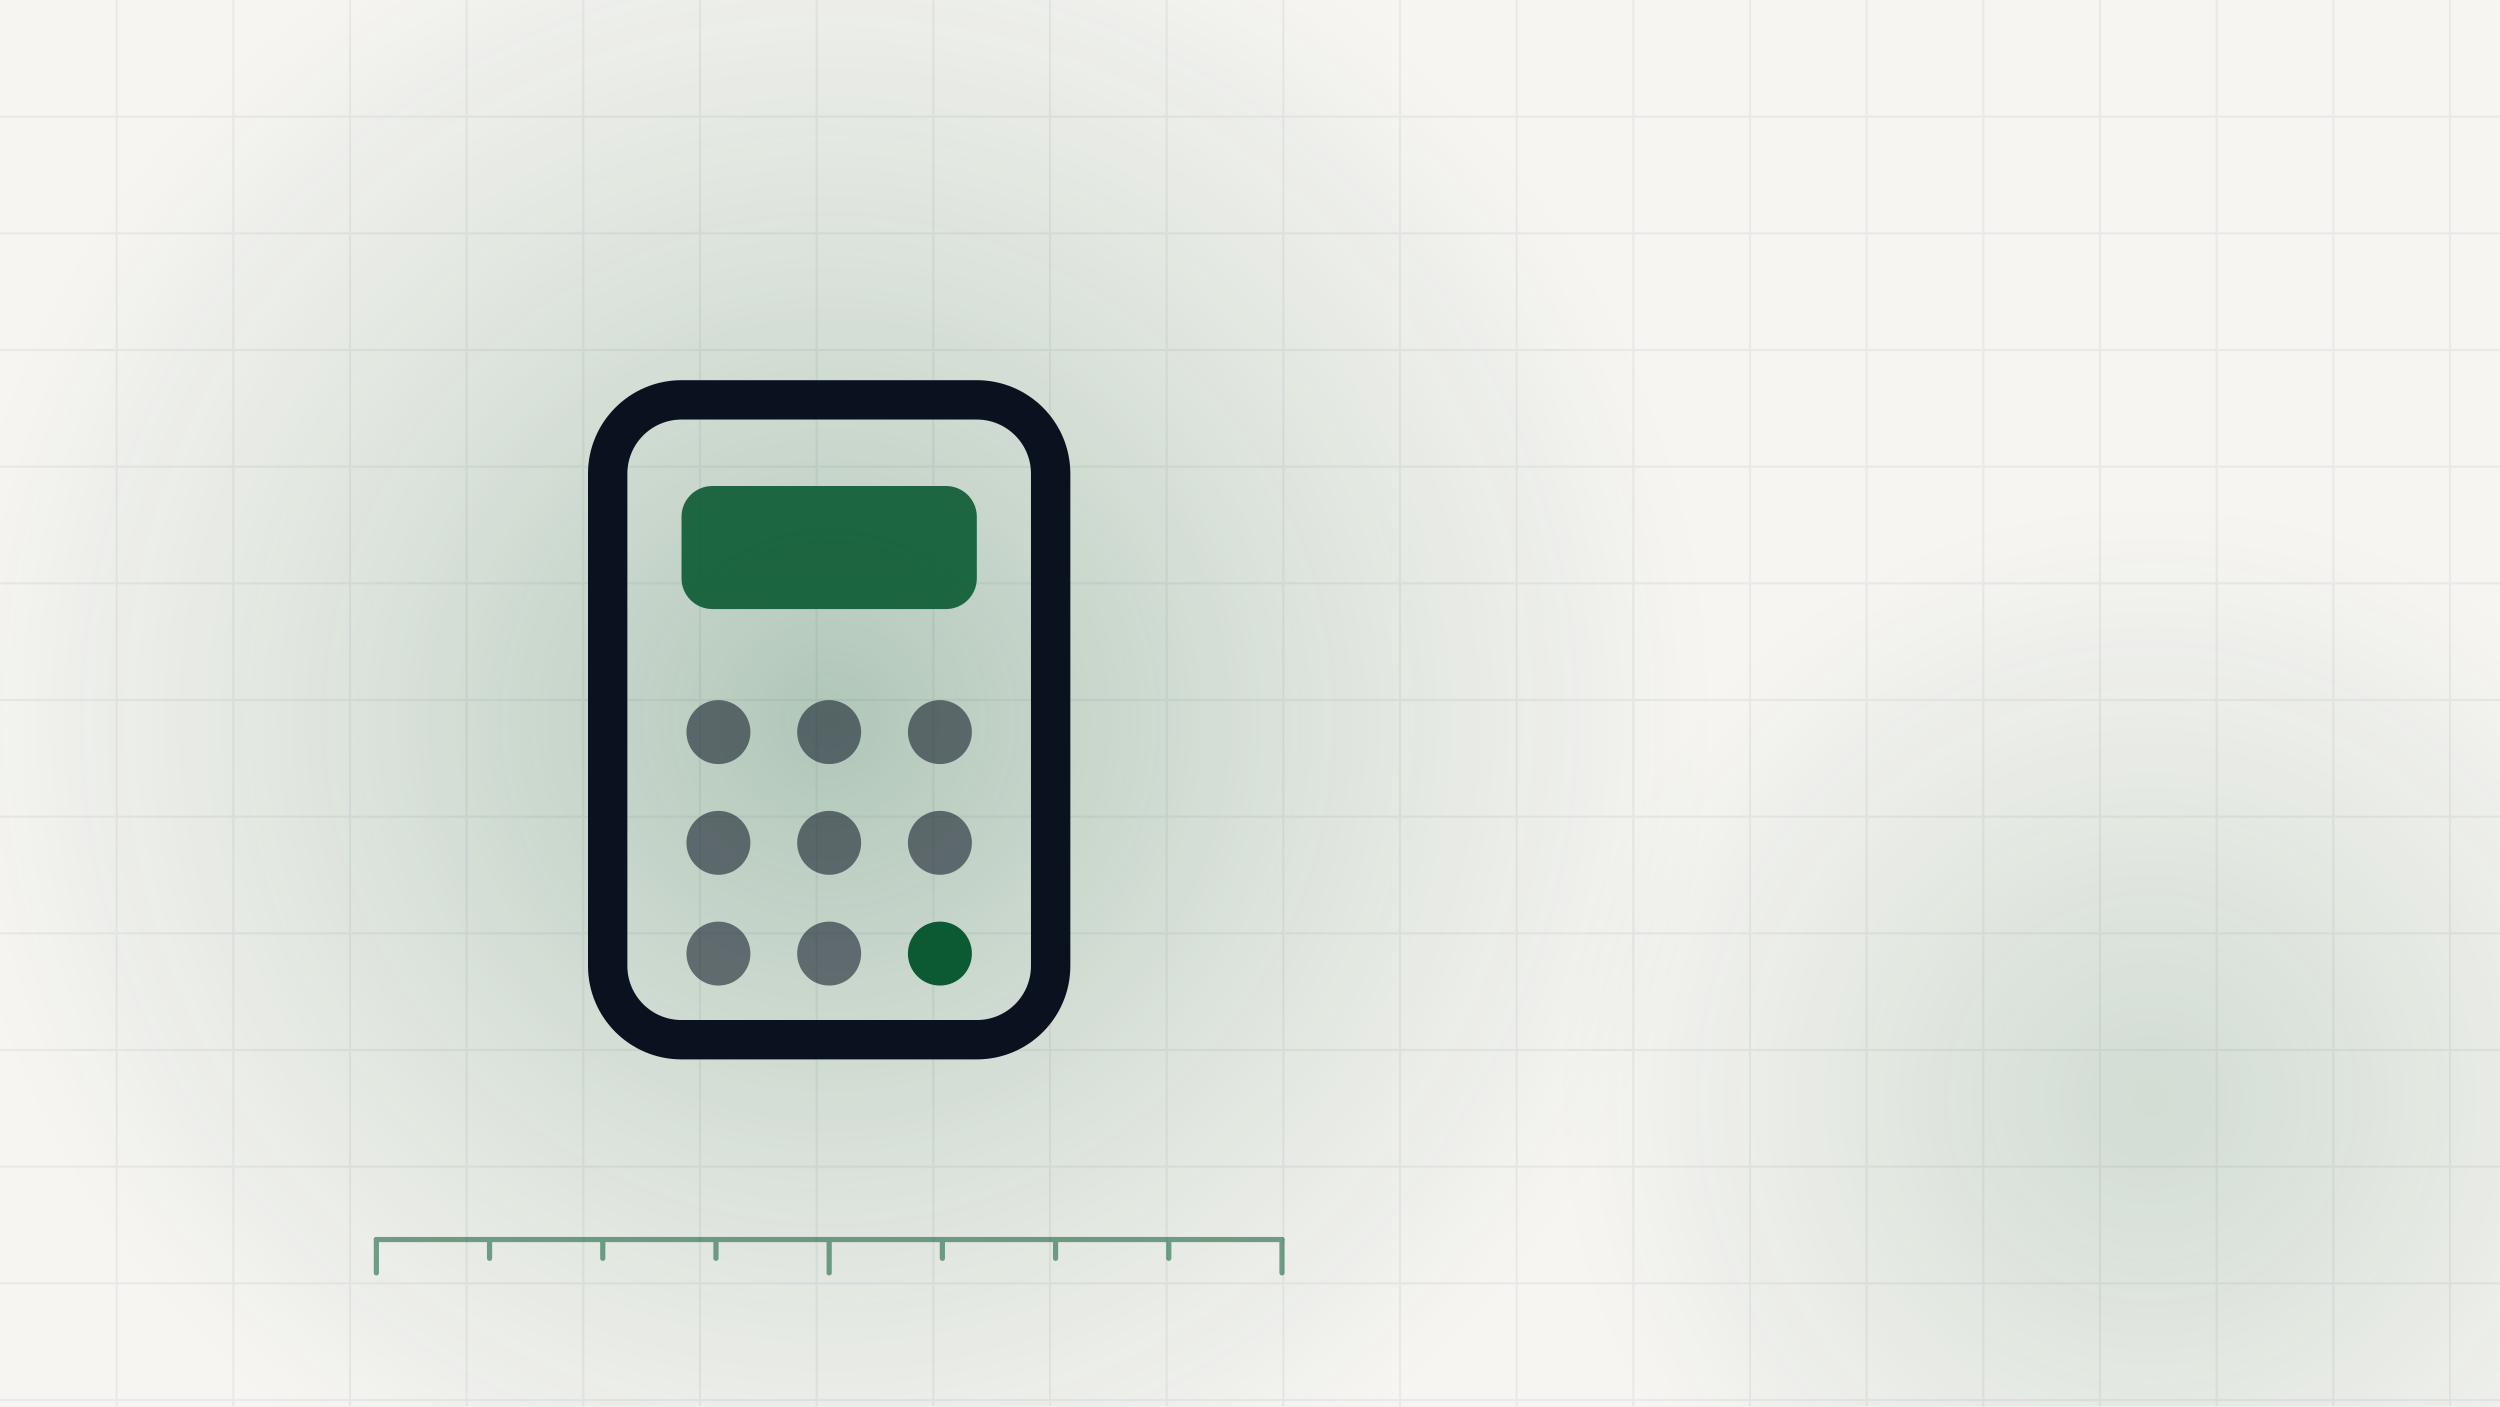
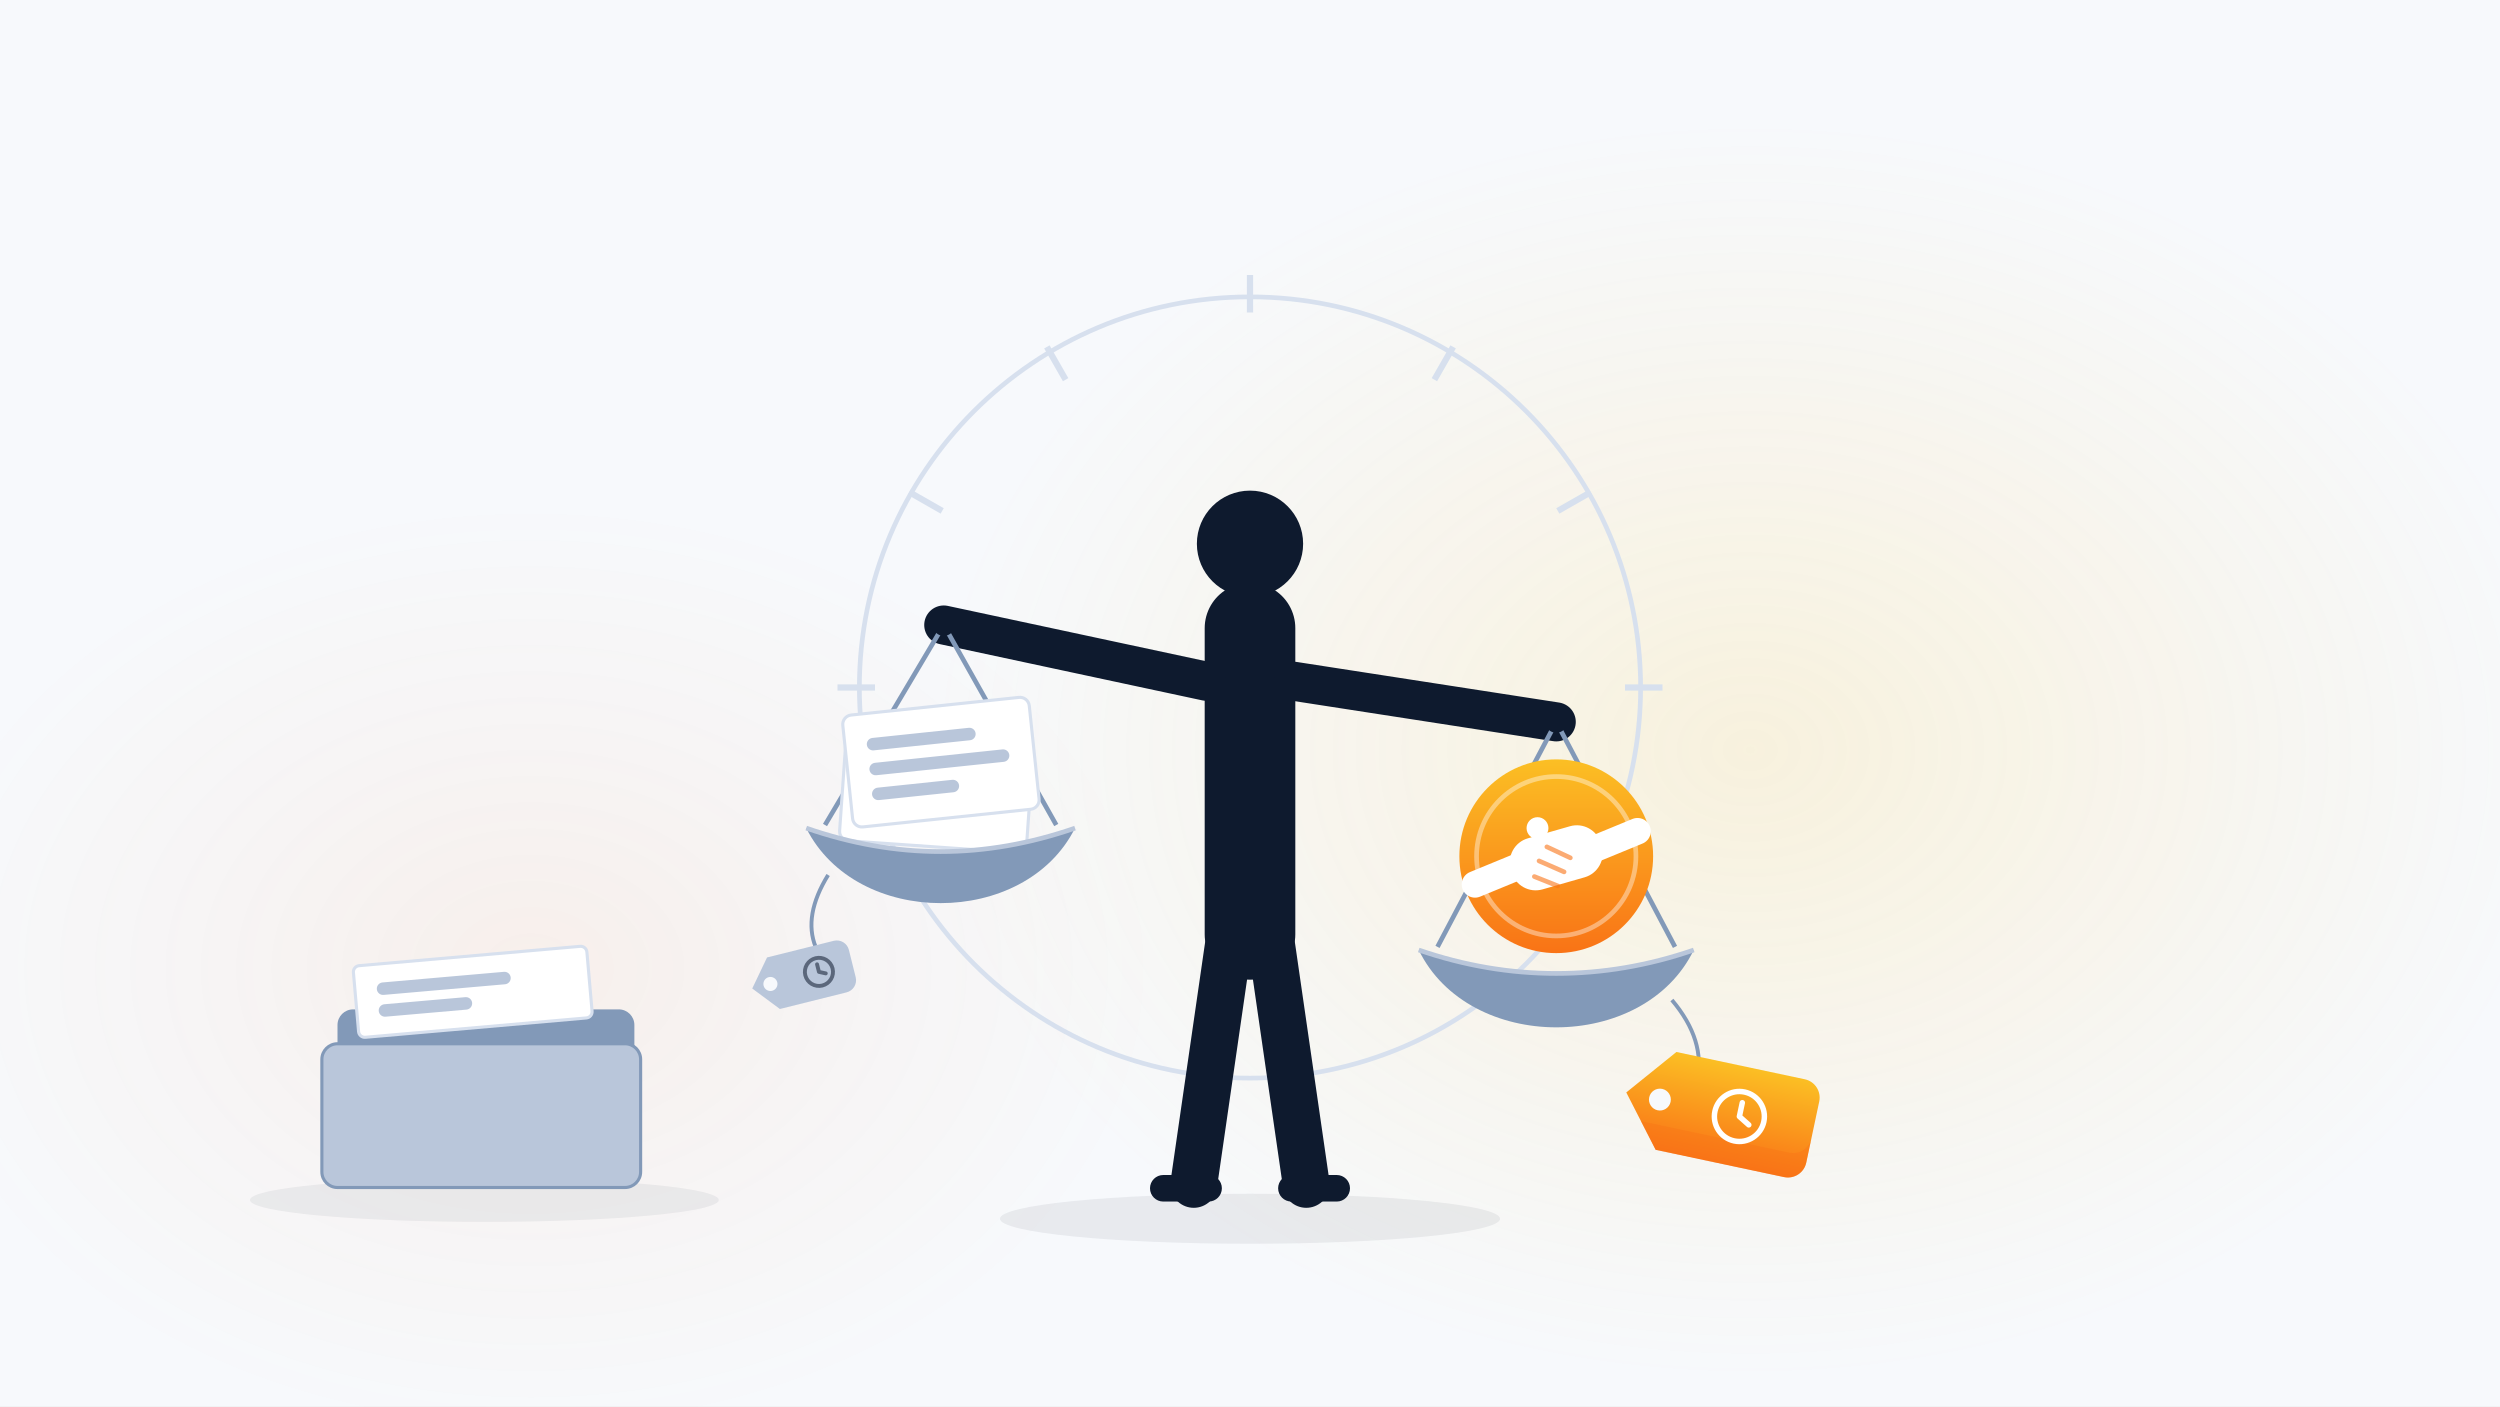
- <svg xmlns="http://www.w3.org/2000/svg" width="1200" height="675" viewBox="0 0 1200 675" role="img">
+ <svg xmlns="http://www.w3.org/2000/svg" viewBox="0 0 1600 900" width="1200" height="675">
  <defs>
-     <clipPath id="c">
-       <rect width="1200" height="675" />
-     </clipPath>
-     <radialGradient id="f" cx="50%" cy="50%" r="50%">
-       <stop offset="0%" stop-color="#0B5A33" stop-opacity="0.30" />
-       <stop offset="55%" stop-color="#0B5A33" stop-opacity="0.11" />
-       <stop offset="100%" stop-color="#0B5A33" stop-opacity="0" />
+     <linearGradient id="acc" x1="0" y1="0" x2="0" y2="1">
+       <stop offset="0" stop-color="#fbbf24" />
+       <stop offset="1" stop-color="#f97316" />
+     </linearGradient>
+     <radialGradient id="w1">
+       <stop offset="0" stop-color="#fbbf24" stop-opacity=".14" />
+       <stop offset="1" stop-color="#fbbf24" stop-opacity="0" />
    </radialGradient>
-     <radialGradient id="e" cx="50%" cy="50%" r="50%">
-       <stop offset="0%" stop-color="#0B5A33" stop-opacity="0.16" />
-       <stop offset="100%" stop-color="#0B5A33" stop-opacity="0" />
+     <radialGradient id="w2">
+       <stop offset="0" stop-color="#f97316" stop-opacity=".07" />
+       <stop offset="1" stop-color="#f97316" stop-opacity="0" />
    </radialGradient>
  </defs>
-   <g clip-path="url(#c)">
-     <rect width="1200" height="675" fill="#F7F5F2" />
-     <g stroke="#0A1220" stroke-width="1" opacity="0.055">
-       <line x1="56" y1="0" x2="56" y2="675" />
-       <line x1="112" y1="0" x2="112" y2="675" />
-       <line x1="168" y1="0" x2="168" y2="675" />
-       <line x1="224" y1="0" x2="224" y2="675" />
-       <line x1="280" y1="0" x2="280" y2="675" />
-       <line x1="336" y1="0" x2="336" y2="675" />
-       <line x1="392" y1="0" x2="392" y2="675" />
-       <line x1="448" y1="0" x2="448" y2="675" />
-       <line x1="504" y1="0" x2="504" y2="675" />
-       <line x1="560" y1="0" x2="560" y2="675" />
-       <line x1="616" y1="0" x2="616" y2="675" />
-       <line x1="672" y1="0" x2="672" y2="675" />
-       <line x1="728" y1="0" x2="728" y2="675" />
-       <line x1="784" y1="0" x2="784" y2="675" />
-       <line x1="840" y1="0" x2="840" y2="675" />
-       <line x1="896" y1="0" x2="896" y2="675" />
-       <line x1="952" y1="0" x2="952" y2="675" />
-       <line x1="1008" y1="0" x2="1008" y2="675" />
-       <line x1="1064" y1="0" x2="1064" y2="675" />
-       <line x1="1120" y1="0" x2="1120" y2="675" />
-       <line x1="1176" y1="0" x2="1176" y2="675" />
-       <line x1="0" y1="56" x2="1200" y2="56" />
-       <line x1="0" y1="112" x2="1200" y2="112" />
-       <line x1="0" y1="168" x2="1200" y2="168" />
-       <line x1="0" y1="224" x2="1200" y2="224" />
-       <line x1="0" y1="280" x2="1200" y2="280" />
-       <line x1="0" y1="336" x2="1200" y2="336" />
-       <line x1="0" y1="392" x2="1200" y2="392" />
-       <line x1="0" y1="448" x2="1200" y2="448" />
-       <line x1="0" y1="504" x2="1200" y2="504" />
-       <line x1="0" y1="560" x2="1200" y2="560" />
-       <line x1="0" y1="616" x2="1200" y2="616" />
-       <line x1="0" y1="672" x2="1200" y2="672" />
+   <rect width="1600" height="900" fill="#f7f9fc" />
+   <ellipse cx="1120" cy="480" rx="520" ry="400" fill="url(#w1)" />
+   <ellipse cx="340" cy="620" rx="400" ry="300" fill="url(#w2)" />
+   <g stroke="#d7e0ee" fill="none">
+     <circle cx="800" cy="440" r="250" stroke-width="3" />
+     <line x1="800" y1="176" x2="800" y2="200" stroke-width="4" />
+     <line x1="1040" y1="440" x2="1064" y2="440" stroke-width="4" />
+     <line x1="536" y1="440" x2="560" y2="440" stroke-width="4" />
+     <line x1="930" y1="222" x2="918" y2="243" stroke-width="4" />
+     <line x1="682" y1="243" x2="670" y2="222" stroke-width="4" />
+     <line x1="1018" y1="315" x2="997" y2="327" stroke-width="4" />
+     <line x1="603" y1="327" x2="582" y2="315" stroke-width="4" />
+   </g>
+   <ellipse cx="800" cy="780" rx="160" ry="16" fill="#0e1a2e" opacity=".07" />
+   <ellipse cx="310" cy="768" rx="150" ry="14" fill="#0e1a2e" opacity=".06" />
+   <g>
+     <rect x="216" y="646" width="190" height="112" rx="10" fill="#8299b8" />
+     <path d="M216 646 h64 l14 -16 h56 v16 z" fill="#8299b8" />
+     <g transform="rotate(-5 300 640)">
+       <rect x="228" y="612" width="150" height="46" rx="4" fill="#ffffff" stroke="#d7e0ee" stroke-width="2" />
+       <rect x="242" y="624" width="86" height="8" rx="4" fill="#b9c6da" />
+       <rect x="242" y="638" width="60" height="8" rx="4" fill="#b9c6da" />
    </g>
-     <circle cx="1032" cy="526.5" r="283.5" fill="url(#e)" />
-     <circle cx="398" cy="345.5" r="425.25" fill="url(#f)" />
-     <g stroke="#0B5A33" stroke-width="2.5" opacity="0.55" stroke-linecap="round">
-       <line x1="180.65" y1="594.98" x2="180.65" y2="610.98" />
-       <line x1="234.988" y1="594.98" x2="234.988" y2="603.98" />
-       <line x1="289.325" y1="594.98" x2="289.325" y2="603.98" />
-       <line x1="343.663" y1="594.98" x2="343.663" y2="603.98" />
-       <line x1="398" y1="594.98" x2="398" y2="610.98" />
-       <line x1="452.337" y1="594.98" x2="452.337" y2="603.98" />
-       <line x1="506.675" y1="594.98" x2="506.675" y2="603.98" />
-       <line x1="561.013" y1="594.98" x2="561.013" y2="603.98" />
-       <line x1="615.35" y1="594.98" x2="615.35" y2="610.98" />
-       <line x1="180.65" y1="594.98" x2="615.35" y2="594.98" />
+     <rect x="206" y="668" width="204" height="92" rx="10" fill="#b9c6da" />
+     <rect x="206" y="668" width="204" height="92" rx="10" fill="none" stroke="#8299b8" stroke-width="2" />
+   </g>
+   <g stroke="#0e1a2e" fill="none" stroke-linecap="round">
+     <path d="M800 402 L800 598" stroke-width="58" />
+     <path d="M786 606 L764 758" stroke-width="30" />
+     <path d="M814 606 L836 758" stroke-width="30" />
+     <path d="M772 436 L604 400" stroke-width="25" />
+     <path d="M828 436 L996 462" stroke-width="25" />
+   </g>
+   <circle cx="800" cy="348" r="34" fill="#0e1a2e" />
+   <rect x="736" y="752" width="46" height="17" rx="8.5" fill="#0e1a2e" />
+   <rect x="818" y="752" width="46" height="17" rx="8.5" fill="#0e1a2e" />
+   <g>
+     <line x1="604" y1="400" x2="528" y2="528" stroke="#8299b8" stroke-width="3" />
+     <line x1="604" y1="400" x2="676" y2="528" stroke="#8299b8" stroke-width="3" />
+     <circle cx="604" cy="400" r="7" fill="#0e1a2e" />
+     <g transform="rotate(4 600 496)">
+       <rect x="540" y="470" width="120" height="72" rx="6" fill="#ffffff" stroke="#d7e0ee" stroke-width="2" />
    </g>
-     <g transform="translate(209 156.5) scale(5.90625)">
-       <rect x="14" y="6" width="36" height="52" rx="6" fill="none" stroke="#0A1220" stroke-width="3.2" />
-       <rect x="20" y="13" width="24" height="10" rx="2.5" fill="#0B5A33" opacity="0.9" />
-       <circle cx="23" cy="33" r="2.6" fill="#0A1220" opacity="0.55" />
-       <circle cx="32" cy="33" r="2.6" fill="#0A1220" opacity="0.55" />
-       <circle cx="41" cy="33" r="2.6" fill="#0A1220" opacity="0.55" />
-       <circle cx="23" cy="42" r="2.6" fill="#0A1220" opacity="0.55" />
-       <circle cx="32" cy="42" r="2.6" fill="#0A1220" opacity="0.55" />
-       <circle cx="41" cy="42" r="2.6" fill="#0A1220" opacity="0.55" />
-       <circle cx="23" cy="51" r="2.6" fill="#0A1220" opacity="0.55" />
-       <circle cx="32" cy="51" r="2.6" fill="#0A1220" opacity="0.55" />
-       <circle cx="41" cy="51" r="2.6" fill="#0B5A33" opacity="1" />
+     <g transform="rotate(-6 600 486)">
+       <rect x="542" y="452" width="120" height="72" rx="6" fill="#ffffff" stroke="#d7e0ee" stroke-width="2" />
+       <rect x="556" y="468" width="70" height="8" rx="4" fill="#b9c6da" />
+       <rect x="556" y="484" width="90" height="8" rx="4" fill="#b9c6da" />
+       <rect x="556" y="500" width="56" height="8" rx="4" fill="#b9c6da" />
+     </g>
+     <path d="M516 530 C 548 594, 656 594, 688 530 C 630 550, 574 550, 516 530 Z" fill="#8299b8" />
+     <path d="M516 530 C 574 550, 630 550, 688 530" fill="none" stroke="#b9c6da" stroke-width="3" />
+     <path d="M530 560 q-16 26 -8 46" fill="none" stroke="#8299b8" stroke-width="2.5" />
+     <g transform="rotate(-14 520 622)">
+       <path d="M494 606 h44 a8 8 0 0 1 8 8 v18 a8 8 0 0 1 -8 8 h-44 l-14 -17 z" fill="#b9c6da" />
+       <circle cx="492" cy="623" r="4.5" fill="#f7f9fc" />
+       <circle cx="524" cy="623" r="9" fill="none" stroke="#0e1a2e" stroke-width="2.5" opacity=".55" />
+       <path d="M524 623 v-5 M524 623 l4 2" stroke="#0e1a2e" stroke-width="2.5" opacity=".55" stroke-linecap="round" />
+     </g>
+   </g>
+   <g>
+     <line x1="996" y1="462" x2="920" y2="606" stroke="#8299b8" stroke-width="3" />
+     <line x1="996" y1="462" x2="1072" y2="606" stroke="#8299b8" stroke-width="3" />
+     <circle cx="996" cy="462" r="7" fill="#0e1a2e" />
+     <circle cx="996" cy="548" r="62" fill="url(#acc)" />
+     <circle cx="996" cy="548" r="51" fill="none" stroke="#ffffff" stroke-width="3" opacity=".4" />
+     <path d="M944 566 L978 552" stroke="#ffffff" stroke-width="17" stroke-linecap="round" fill="none" />
+     <path d="M1048 532 L1014 546" stroke="#ffffff" stroke-width="17" stroke-linecap="round" fill="none" />
+     <g transform="rotate(-16 996 549)">
+       <rect x="966" y="532" width="60" height="34" rx="16" fill="#ffffff" />
+     </g>
+     <circle cx="984" cy="530" r="7" fill="#ffffff" />
+     <path d="M990 542 l15 7 M985 551 l16 7 M982 561 l15 6" stroke="#f97316" stroke-width="3" opacity=".6" stroke-linecap="round" />
+     <path d="M908 608 C 940 674, 1052 674, 1084 608 C 1026 628, 966 628, 908 608 Z" fill="#8299b8" />
+     <path d="M908 608 C 966 628, 1026 628, 1084 608" fill="none" stroke="#b9c6da" stroke-width="3" />
+     <path d="M1070 640 q22 26 16 52" fill="none" stroke="#8299b8" stroke-width="2.5" />
+     <g transform="rotate(12 1110 720)">
+       <path d="M1064 682 h84 a12 12 0 0 1 12 12 v40 a12 12 0 0 1 -12 12 h-84 l-26 -32 z" fill="url(#acc)" />
+       <path d="M1064 730 h84 a12 12 0 0 0 12 -12 v16 a12 12 0 0 1 -12 12 h-84 l-13 -16 z" fill="#f97316" opacity=".4" />
+       <circle cx="1060" cy="714" r="7" fill="#f7f9fc" />
+       <circle cx="1112" cy="714" r="16" fill="none" stroke="#ffffff" stroke-width="3.5" />
+       <path d="M1112 714 v-9 M1112 714 l7 4" stroke="#ffffff" stroke-width="3.5" stroke-linecap="round" />
    </g>
  </g>
</svg>
